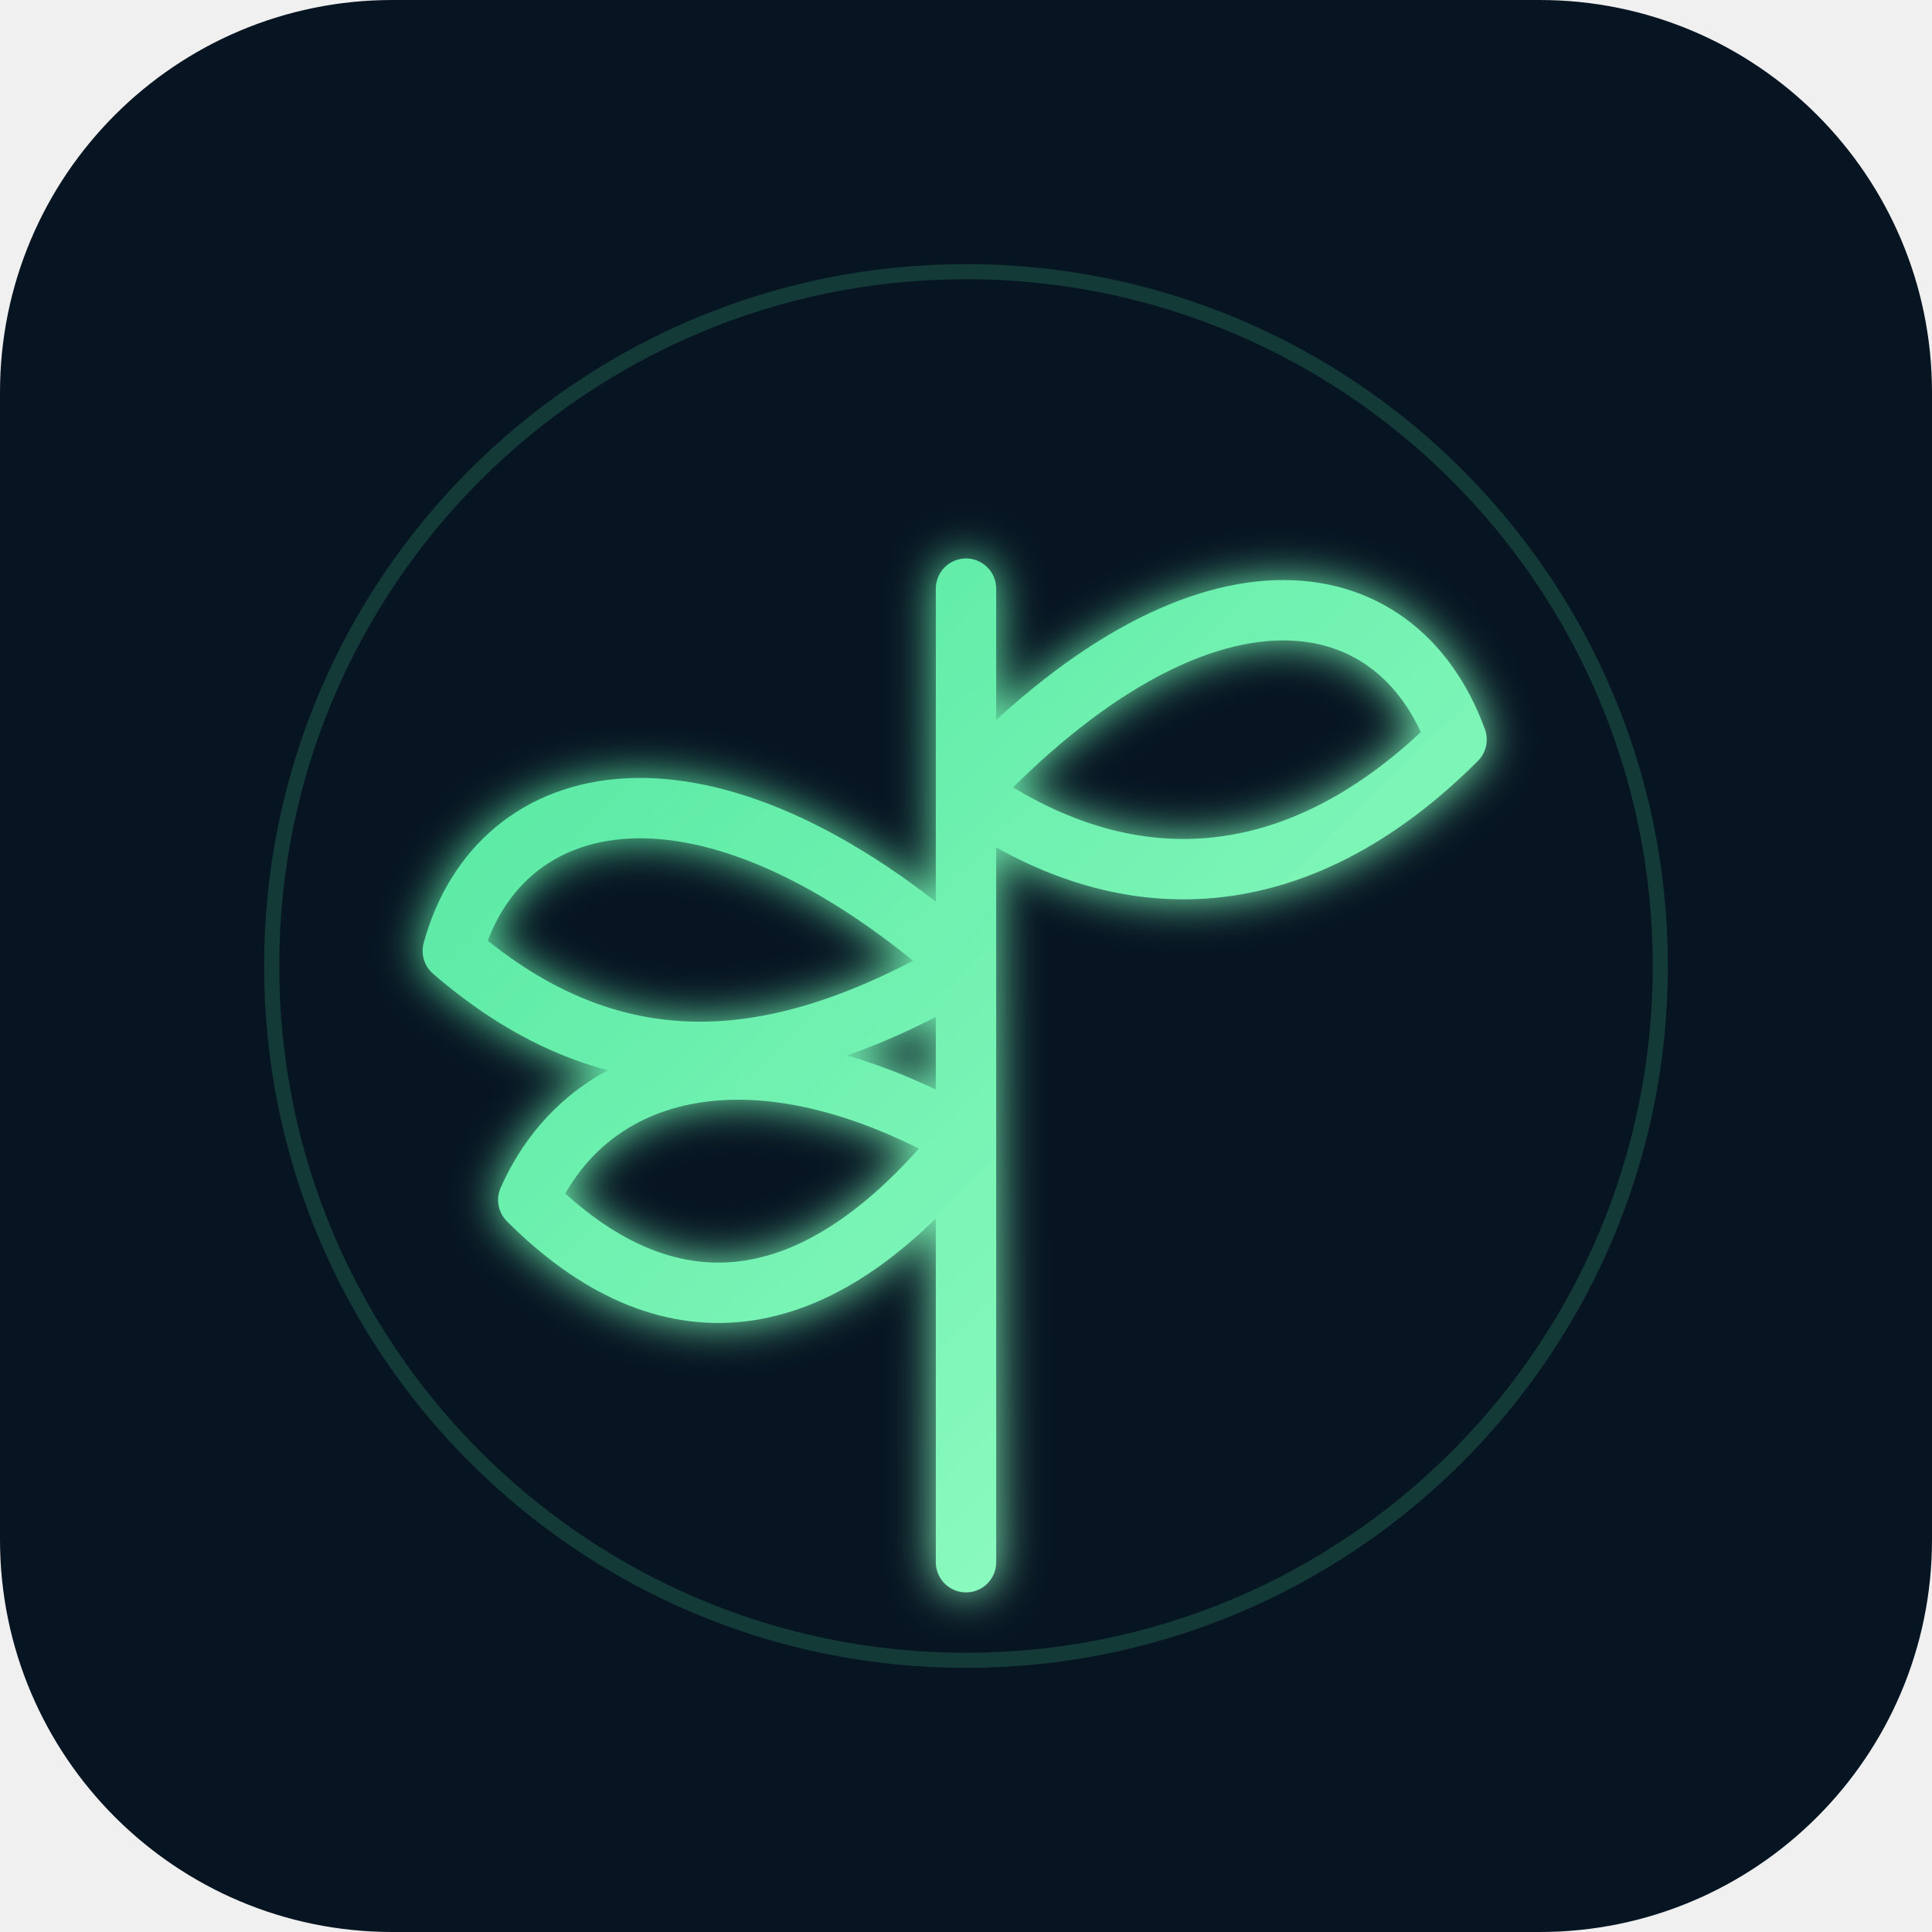
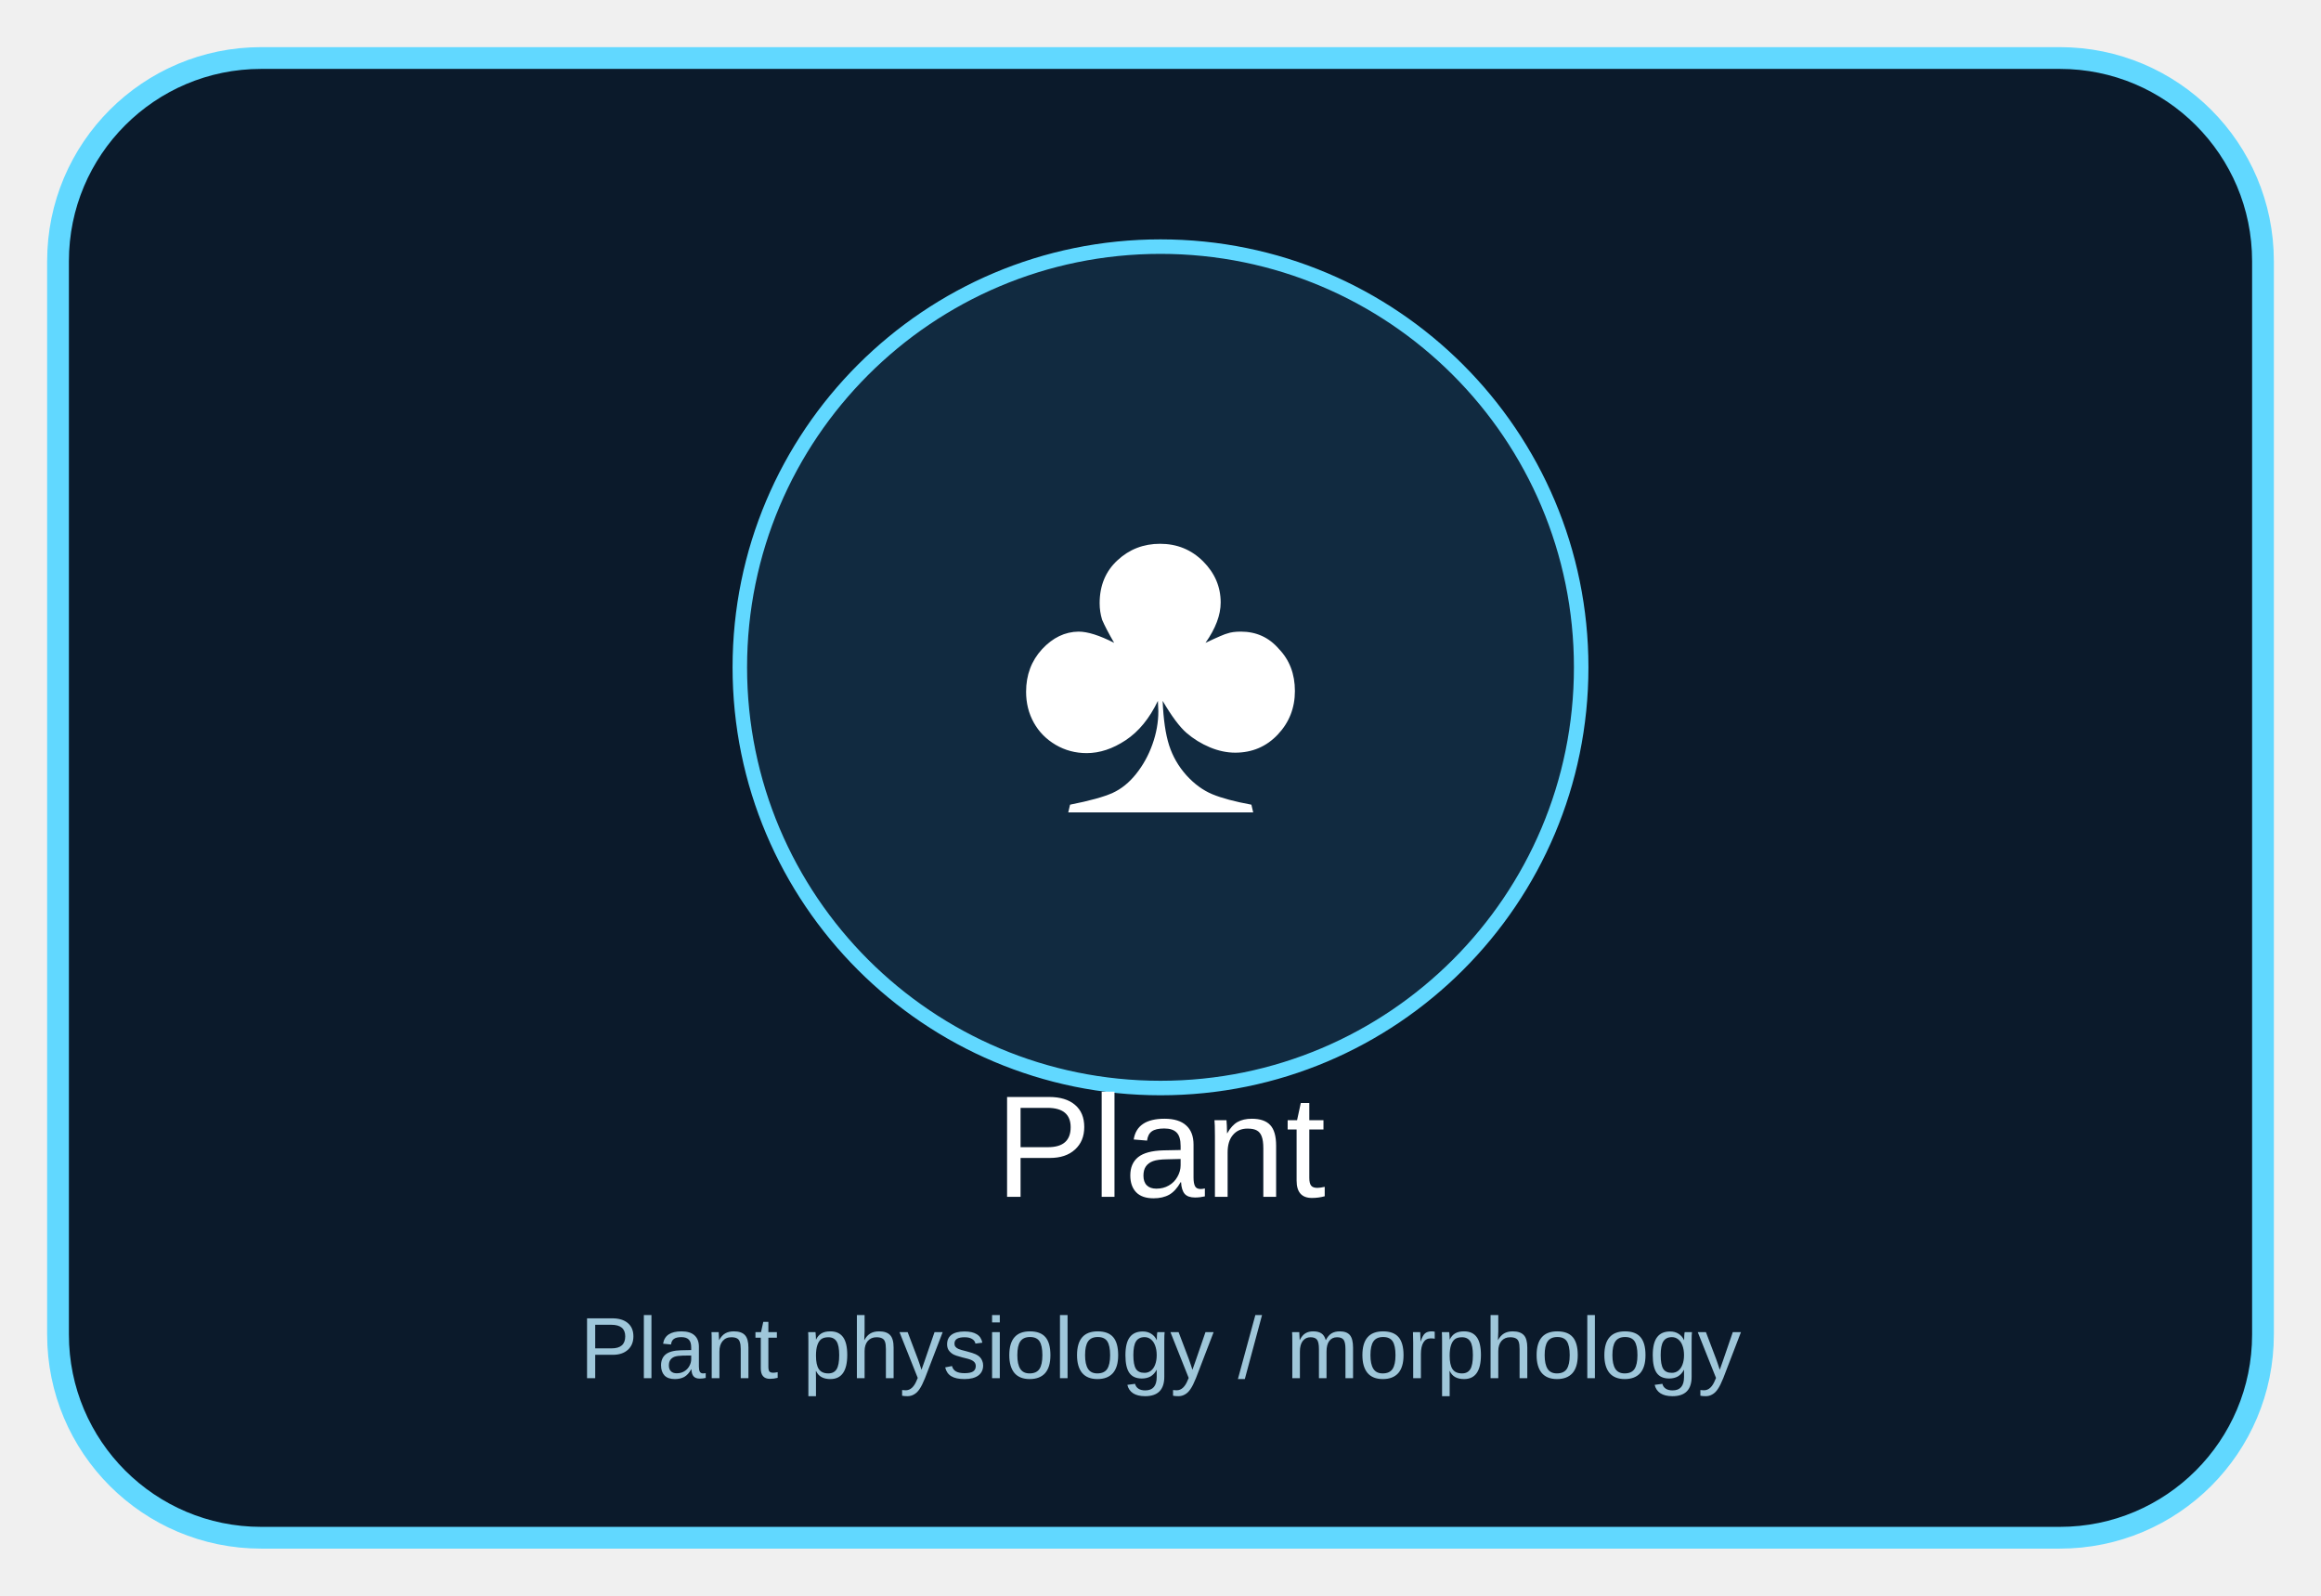
- <svg xmlns="http://www.w3.org/2000/svg" viewBox="0 0 256 256">
-   <defs>
-     <linearGradient id="g" x1="0" y1="0" x2="1" y2="1">
-       <stop stop-color="#52e7a0" />
-       <stop offset="1" stop-color="#9affc7" />
-     </linearGradient>
-     <filter id="glow">
-       <feGaussianBlur stdDeviation="3" result="b" />
-       <feMerge>
-         <feMergeNode in="b" />
-         <feMergeNode in="SourceGraphic" />
-       </feMerge>
-     </filter>
-   </defs>
-   <rect width="256" height="256" rx="52" fill="#071522" />
-   <circle cx="128" cy="128" r="92" fill="none" stroke="#52e7a0" stroke-opacity=".18" stroke-width="2" />
-   <g stroke="url(#g)" fill="none" stroke-width="8" stroke-linecap="round" stroke-linejoin="round" filter="url(#glow)">
-     <path d="M128 207V78M128 128c-35-31-62-24-68-2 22 19 44 16 68 2zM128 105c31-33 57-29 65-7-21 21-44 22-65 7zM128 151c-28-16-50-10-58 8 18 18 38 17 58-8z" />
-   </g>
-   <g fill="#9affc7" />
+ <svg xmlns="http://www.w3.org/2000/svg" viewBox="0 0 320 220" role="img" aria-label="Plant">
+   <rect x="8" y="8" width="304" height="204" rx="28" fill="#0b1a2b" stroke="#61d8ff" stroke-width="3" />
+   <circle cx="160" cy="92" r="58" fill="#112a40" stroke="#61d8ff" stroke-width="2" />
+   <text x="160" y="112" text-anchor="middle" font-size="62" font-family="Arial, sans-serif" fill="#ffffff">♣</text>
+   <text x="160" y="165" text-anchor="middle" font-size="20" font-family="Arial, sans-serif" fill="#ffffff">Plant</text>
+   <text x="160" y="190" text-anchor="middle" font-size="12" font-family="Arial, sans-serif" fill="#9fc7da">Plant physiology / morphology</text>
</svg>
